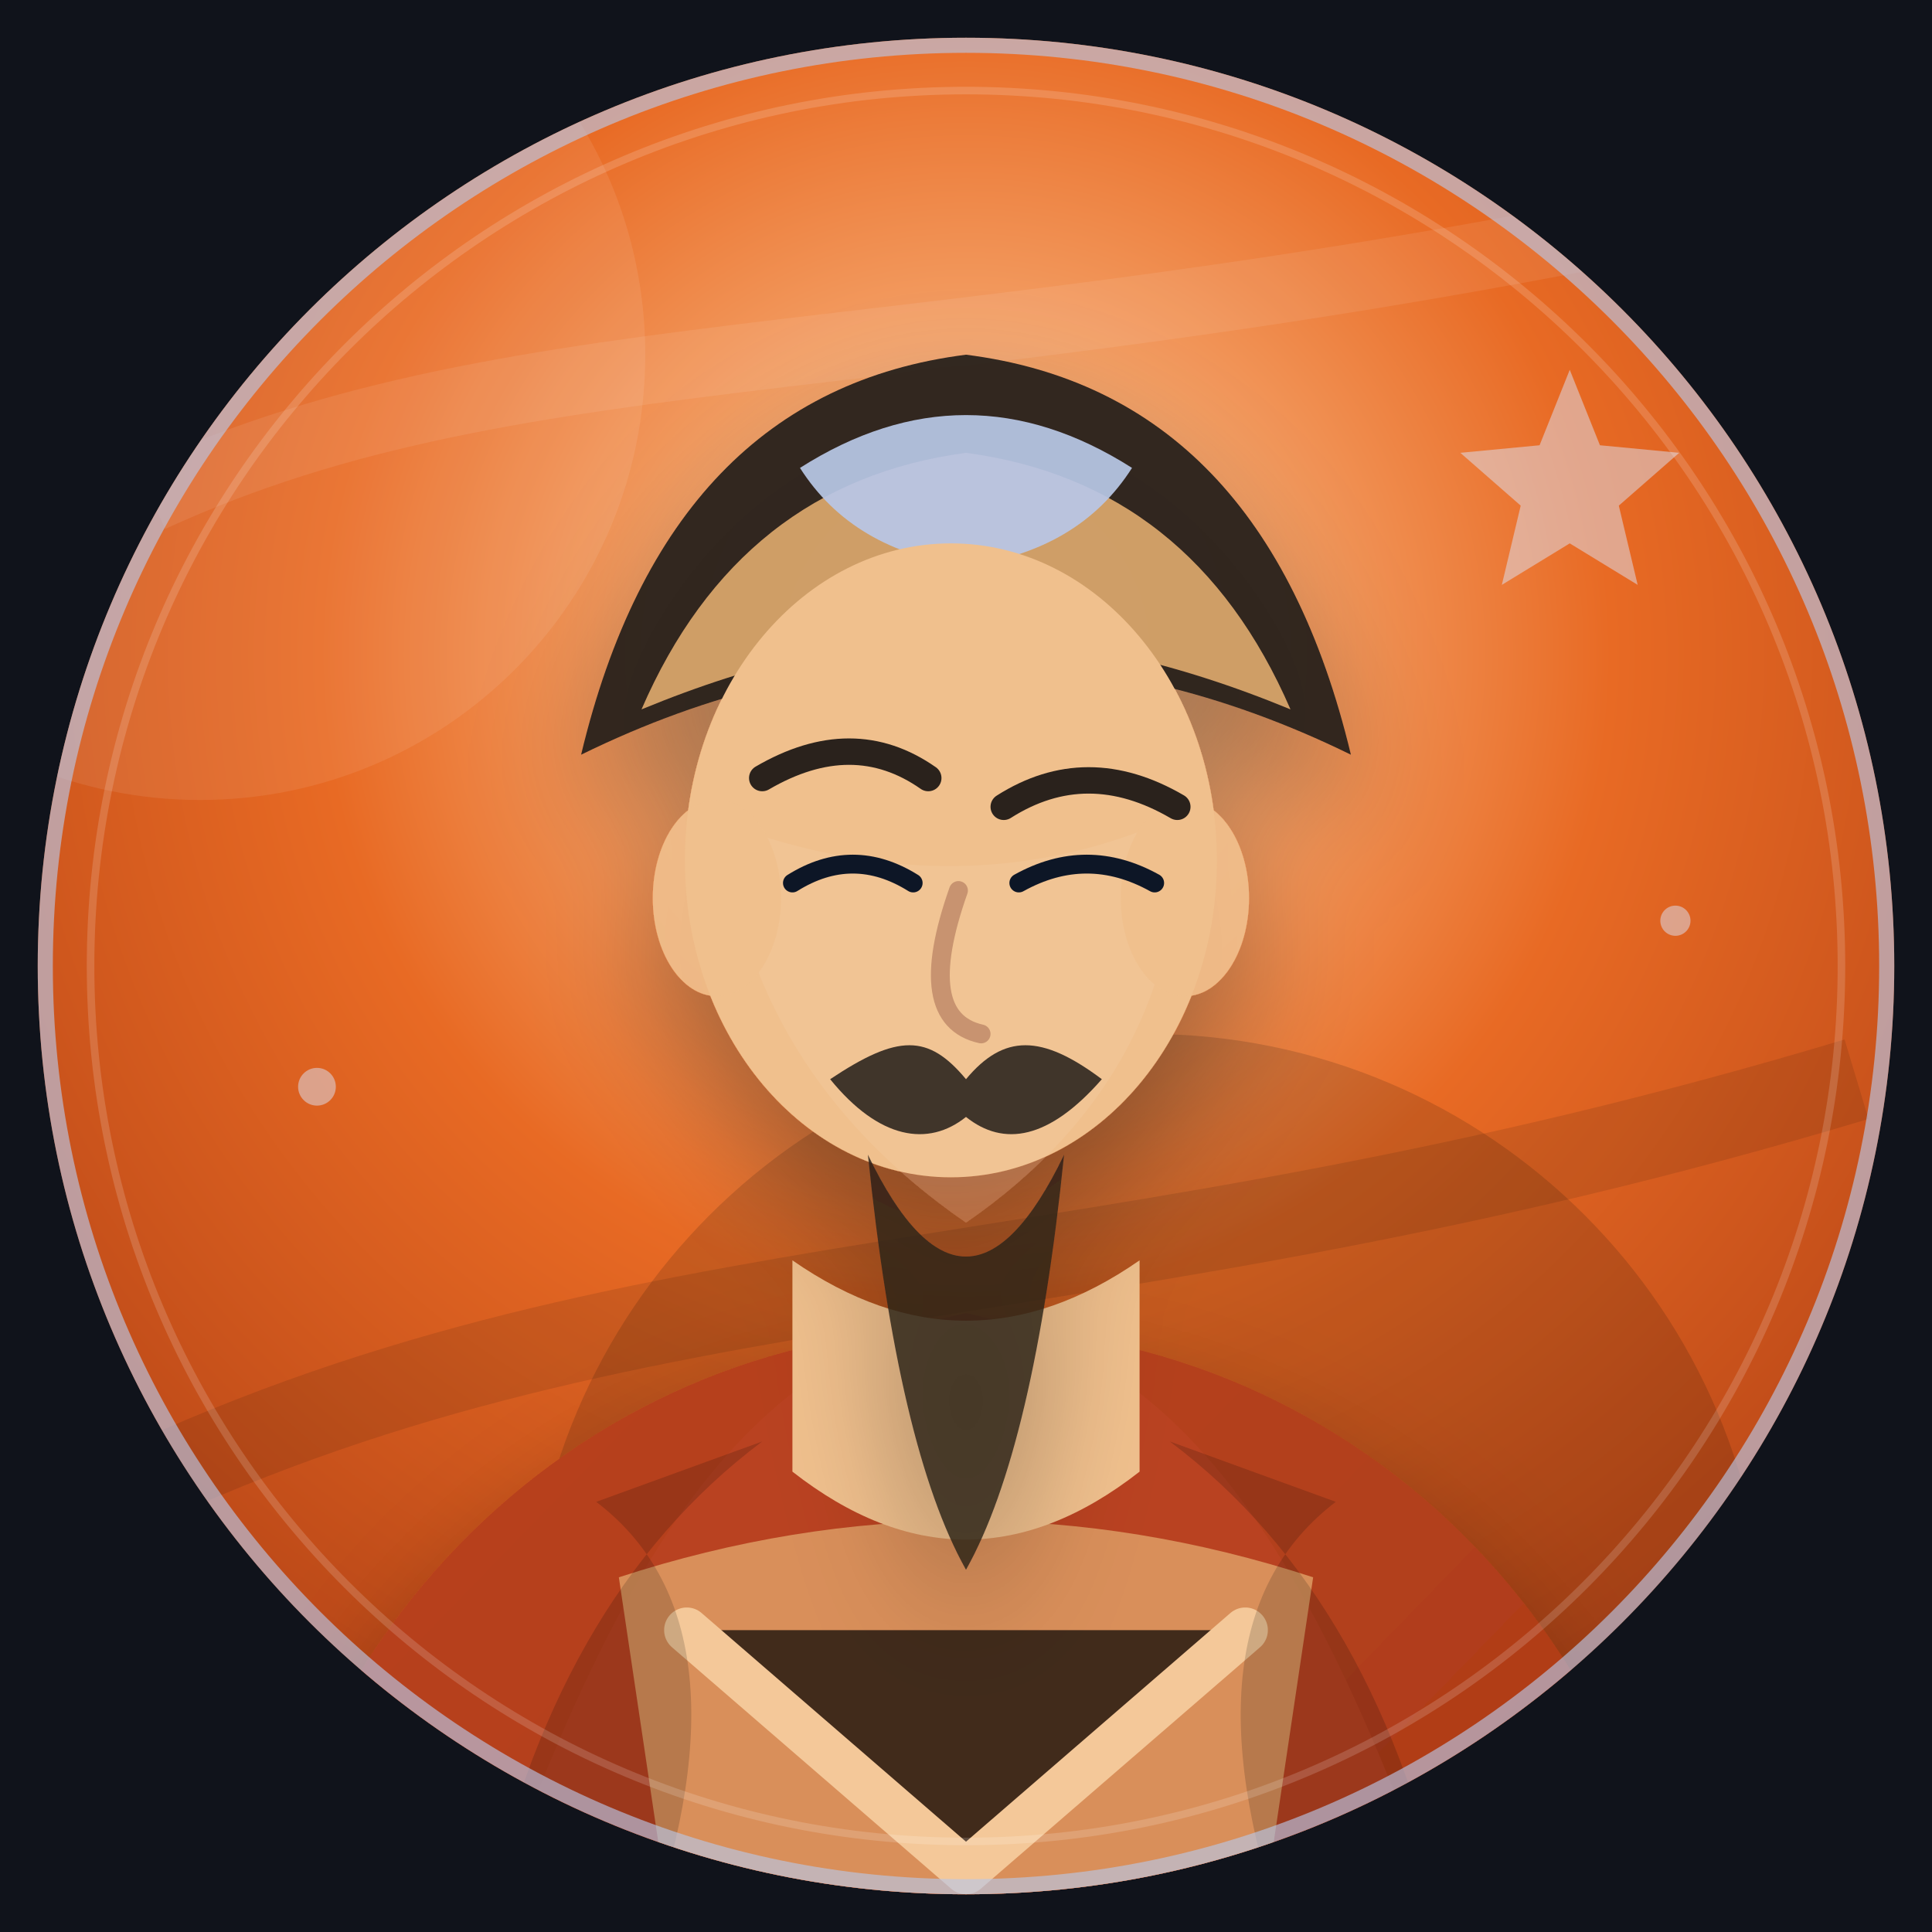
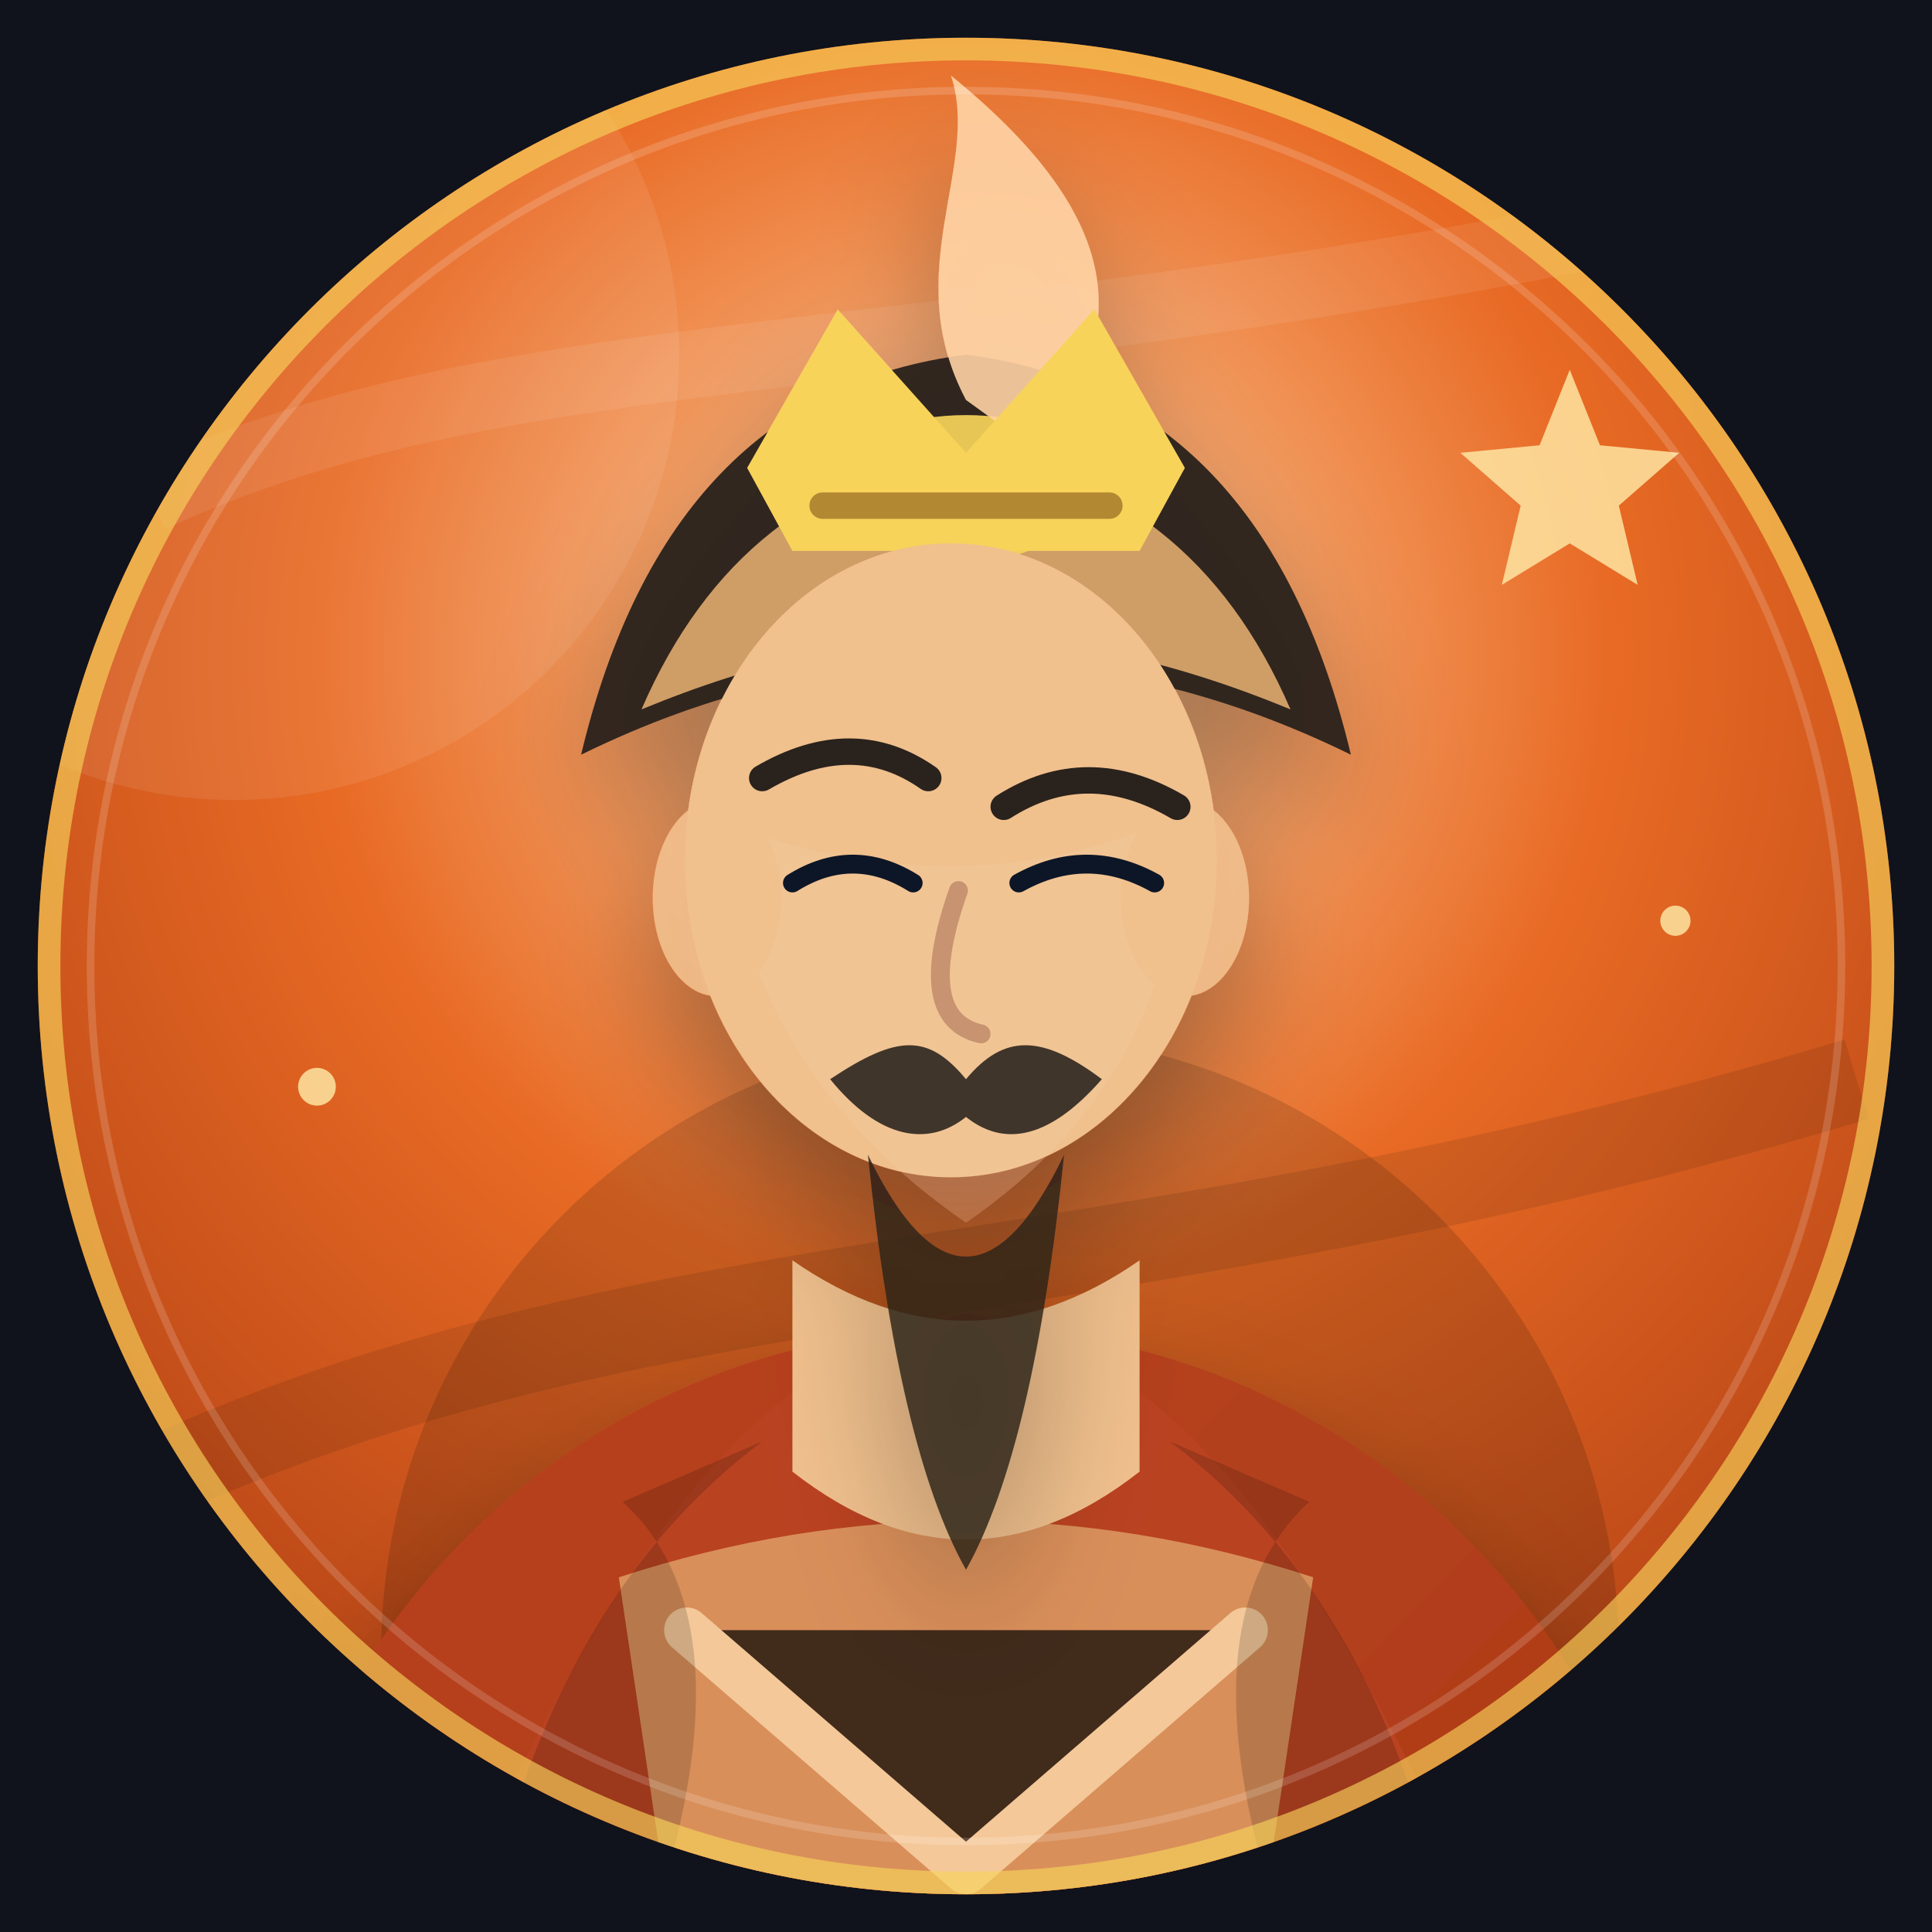
<svg xmlns="http://www.w3.org/2000/svg" viewBox="0 0 512 512" role="img" aria-label="吕蒙 portrait">
  <defs>
    <radialGradient id="bg" cx="50%" cy="34%" r="72%">
      <stop offset="0%" stop-color="#ffd3a4" />
      <stop offset="46%" stop-color="#e86a24" />
      <stop offset="100%" stop-color="#aa3b13" />
    </radialGradient>
    <linearGradient id="robe" x1="0%" y1="0%" x2="100%" y2="100%">
      <stop offset="0%" stop-color="#b94221" />
      <stop offset="100%" stop-color="#aa3b13" />
    </linearGradient>
    <filter id="softShadow" x="-20%" y="-20%" width="140%" height="150%">
      <feDropShadow dx="0" dy="16" stdDeviation="16" flood-color="#000" flood-opacity="0.32" />
    </filter>
    <clipPath id="round">
      <circle cx="256" cy="256" r="246" />
    </clipPath>
  </defs>
  <rect width="512" height="512" fill="#10131b" />
  <g clip-path="url(#round)">
    <rect width="512" height="512" fill="url(#bg)" />
-     <circle cx="53" cy="94" r="118" fill="#fff" opacity="0.08" />
-     <circle cx="304" cy="438" r="164" fill="#000" opacity="0.14" />
+     <circle cx="62" cy="94" r="118" fill="#fff" opacity="0.08" />
+     <circle cx="265" cy="438" r="164" fill="#000" opacity="0.14" />
    <path d="M40 132 C140 86 244 102 472 52" stroke="#fff" stroke-width="18" opacity="0.08" fill="none" />
    <path d="M28 398 C168 330 286 348 492 286" stroke="#000" stroke-width="22" opacity="0.1" fill="none" />
-     <g opacity="0.48">
-       <path d="M416 98 l8 20 21 2 -16 14 5 21 -18 -11 -18 11 5 -21 -16 -14 21 -2Z" fill="#dce7ff" />
-       <circle cx="84" cy="288" r="5" fill="#dce7ff" />
-       <circle cx="444" cy="244" r="4" fill="#dce7ff" />
+     <g opacity="0.82">
+       <path d="M416 98 l8 20 21 2 -16 14 5 21 -18 -11 -18 11 5 -21 -16 -14 21 -2Z" fill="#ffe9a6" />
+       <circle cx="84" cy="288" r="5" fill="#ffe9a6" />
+       <circle cx="444" cy="244" r="4" fill="#ffe9a6" />
    </g>
    <ellipse cx="256" cy="548" rx="190" ry="196" fill="url(#robe)" filter="url(#softShadow)" />
-     <path d="M128 514 C164 410 198 360 256 348 C314 360 348 410 384 514Z" fill="#b94221" />
+     <path d="M116 514 C164 410 198 360 256 348 C314 360 348 410 396 514Z" fill="#b94221" />
    <path d="M164 418 Q256 388 348 418 L334 512 H178Z" fill="#e4ad70" opacity="0.72" />
    <path d="M182 432 L256 496 L330 432" stroke="#ffe0b3" stroke-width="12" stroke-linecap="round" stroke-linejoin="round" opacity="0.7" />
-     <path d="M158 398 Q200 430 172 512 H128 Q146 424 202 382Z" fill="#000" opacity="0.16" />
-     <path d="M354 398 Q312 430 340 512 H384 Q366 424 310 382Z" fill="#000" opacity="0.16" />
+     <path d="M165 398 Q200 430 172 512 H128 Q146 424 202 382Z" fill="#000" opacity="0.16" />
+     <path d="M347 398 Q312 430 340 512 H384 Q366 424 310 382Z" fill="#000" opacity="0.16" />
    <path d="M210 334 Q256 366 302 334 V390 Q256 426 210 390Z" fill="#f0c08d" />
    <g filter="url(#softShadow)">
      <path d="M154 200 Q177 104 256 94 Q335 104 358 200 Q307 175 256 176 Q205 175 154 200Z" fill="#2a211b" opacity="0.96" />
      <path d="M170 188 Q196 128 256 120 Q316 128 342 188 Q296 169 256 169 Q216 169 170 188Z" fill="#e4ad70" opacity="0.88" />
-       <path d="M212 124 Q256 96 300 124 Q286 146 256 150 Q226 146 212 124Z" fill="#b9c7e7" opacity="0.92" />
+       <path d="M212 124 Q256 96 300 124 Q286 146 256 150 Q226 146 212 124Z" fill="#f7d35a" opacity="0.92" />
+       <path d="M256 106 C238 72 260 44 252 20 C295 55 303 86 274 119Z" fill="#ffd3a4" opacity="0.9" />
+       <path d="M198 124 L222 82 L256 120 L290 82 L314 124 L302 146 L210 146Z" fill="#f7d35a" />
+       <path d="M218 134 H294" stroke="#7a4b12" stroke-width="7" stroke-linecap="round" opacity="0.55" />
      <ellipse cx="252" cy="228" rx="70.5" ry="84" fill="#f0c08d" />
      <path d="M191.5 218 Q256 242 312.5 216 Q314 284 256 324 Q198 284 191.5 218Z" fill="#fff" opacity="0.06" />
      <ellipse cx="190" cy="238" rx="17" ry="26" fill="#f0c08d" opacity="0.88" />
      <ellipse cx="314" cy="238" rx="17" ry="26" fill="#f0c08d" opacity="0.88" />
      <path d="M202 206.19 Q226 192.19 246 206.19" stroke="#2a211b" stroke-width="7" stroke-linecap="round" fill="none" />
      <path d="M266 213.81 Q288 199.81 312 213.81" stroke="#2a211b" stroke-width="7" stroke-linecap="round" fill="none" />
      <path d="M210 234 Q226 224 242 234" stroke="#111827" stroke-width="5" stroke-linecap="round" fill="none" />
      <path d="M270 234 Q288 224 306 234" stroke="#111827" stroke-width="5" stroke-linecap="round" fill="none" />
      <path d="M254 236 Q242 270 260 274" stroke="#a56b50" stroke-width="5" stroke-linecap="round" fill="none" opacity="0.55" />
      <path d="M220 286 C238 274 246 274 256 286 C266 274 276 274 292 286 C278 302 266 304 256 296 C246 304 233 302 220 286Z" fill="#2a211b" opacity="0.88" />
      <path d="M230 306 Q256 360 282 306 Q274 384 256 416 Q238 384 230 306Z" fill="#2a211b" opacity="0.82" />
    </g>
-     <circle cx="256" cy="256" r="246" fill="none" stroke="#b9c7e7" stroke-width="8" opacity="0.64" />
+     <circle cx="256" cy="256" r="246" fill="none" stroke="#f7d35a" stroke-width="12" opacity="0.64" />
    <circle cx="256" cy="256" r="232" fill="none" stroke="#fff" stroke-width="2" opacity="0.16" />
  </g>
</svg>
